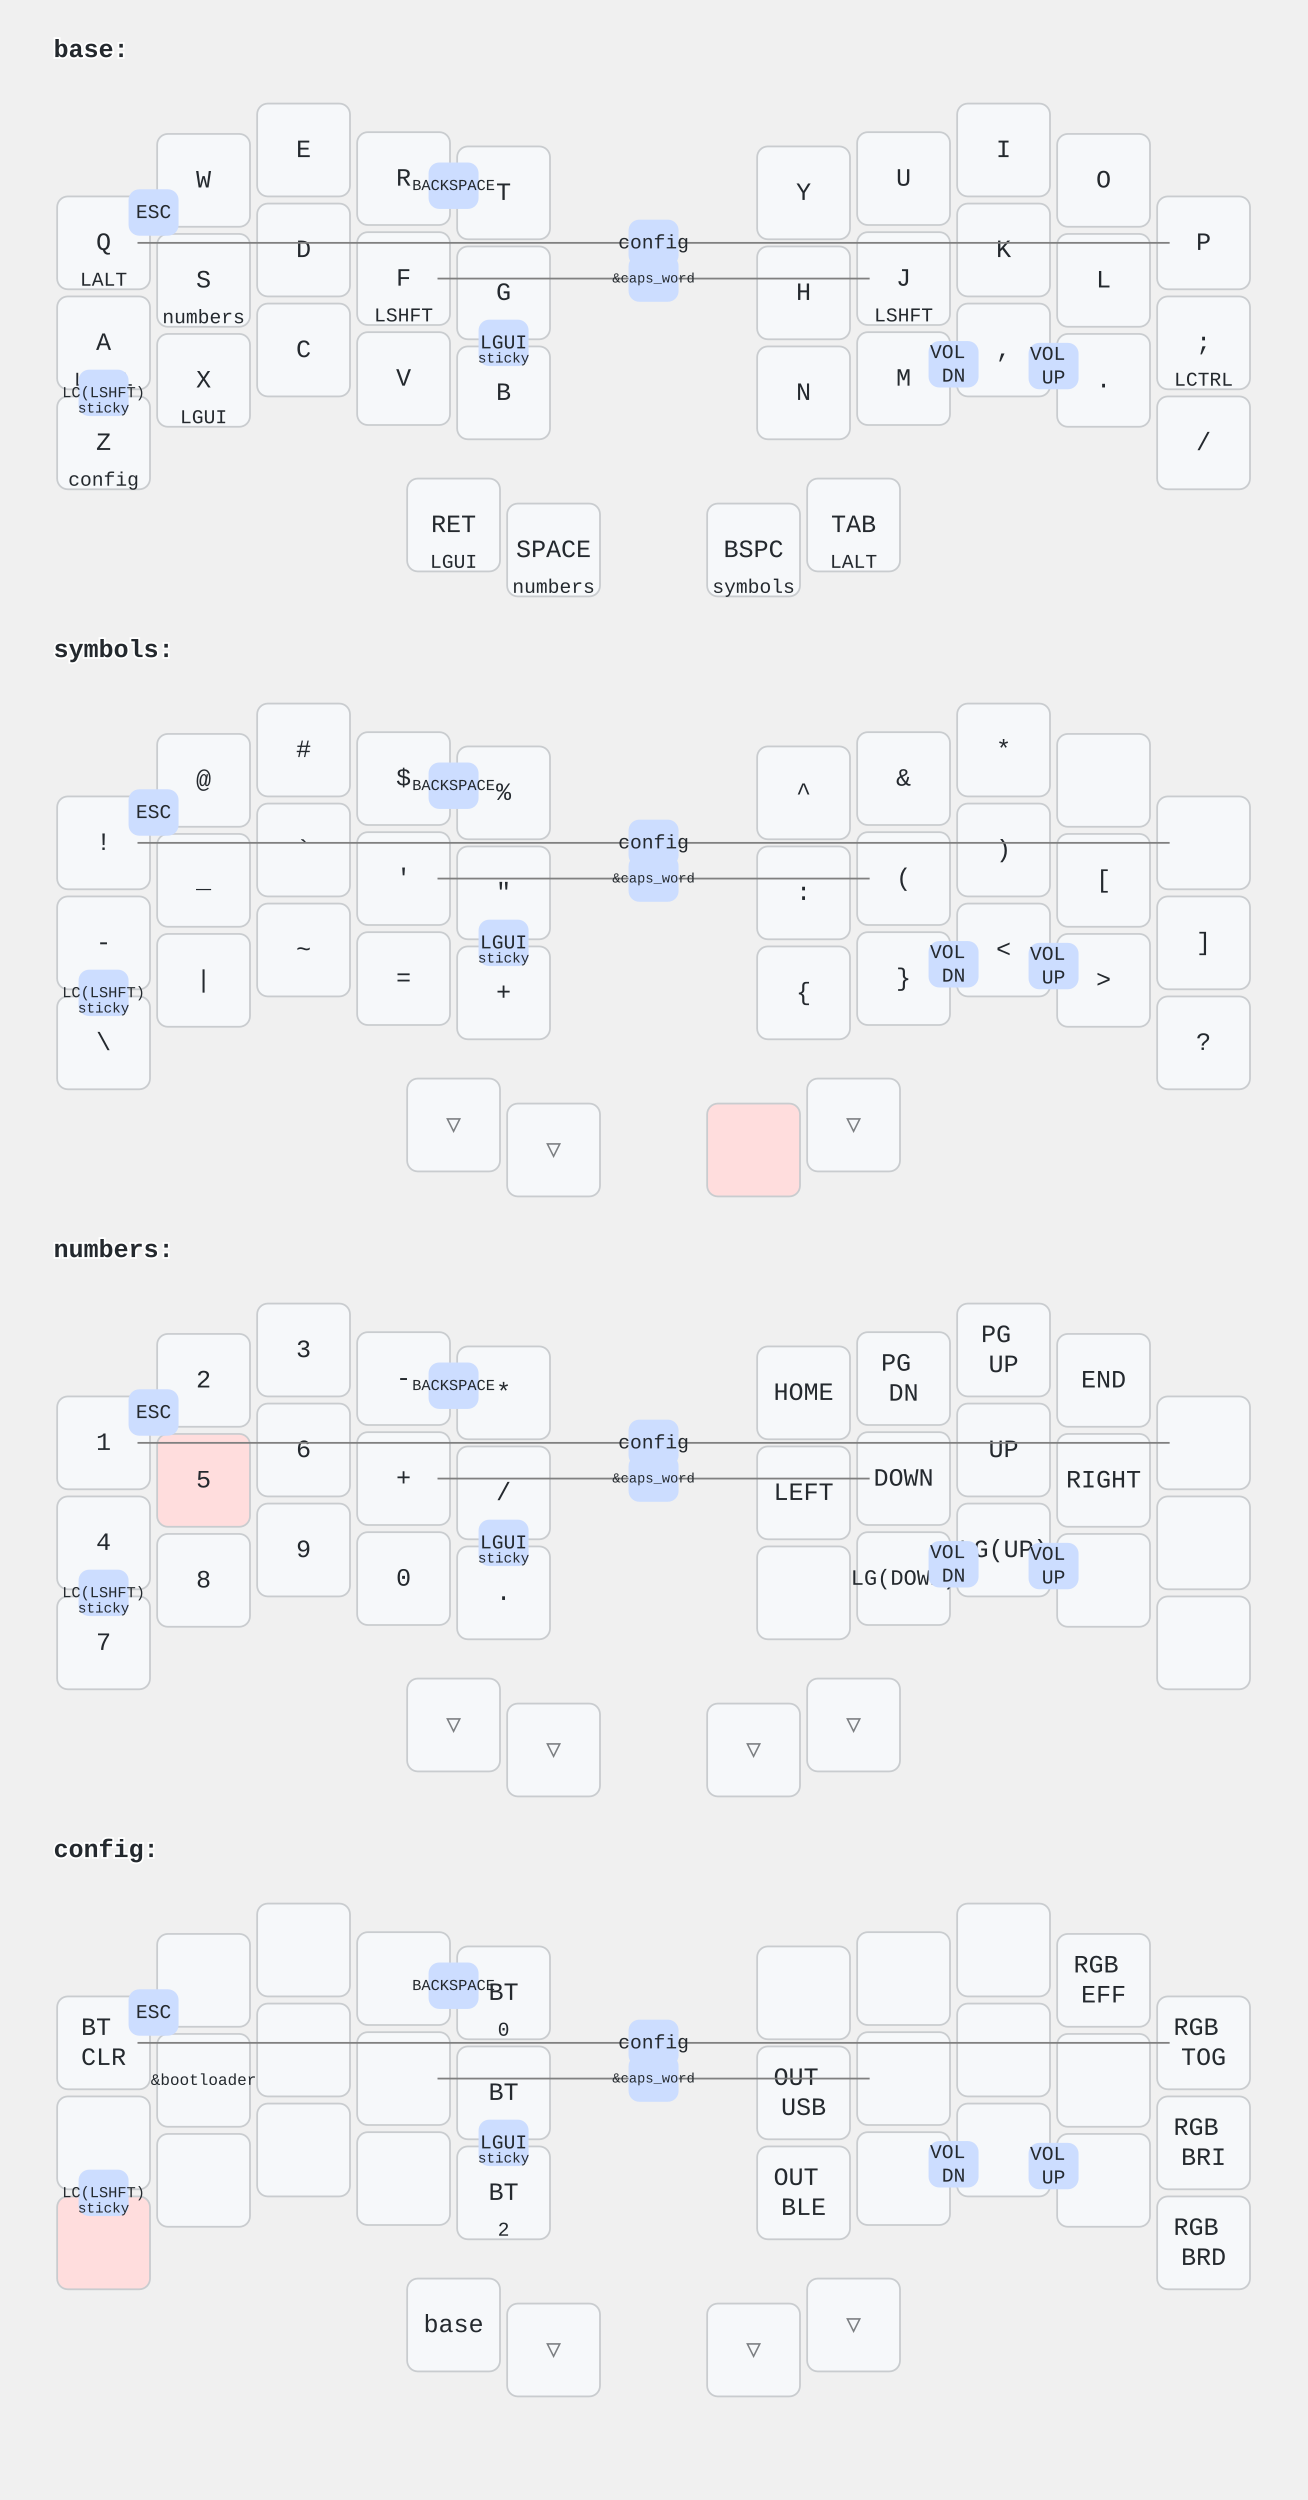
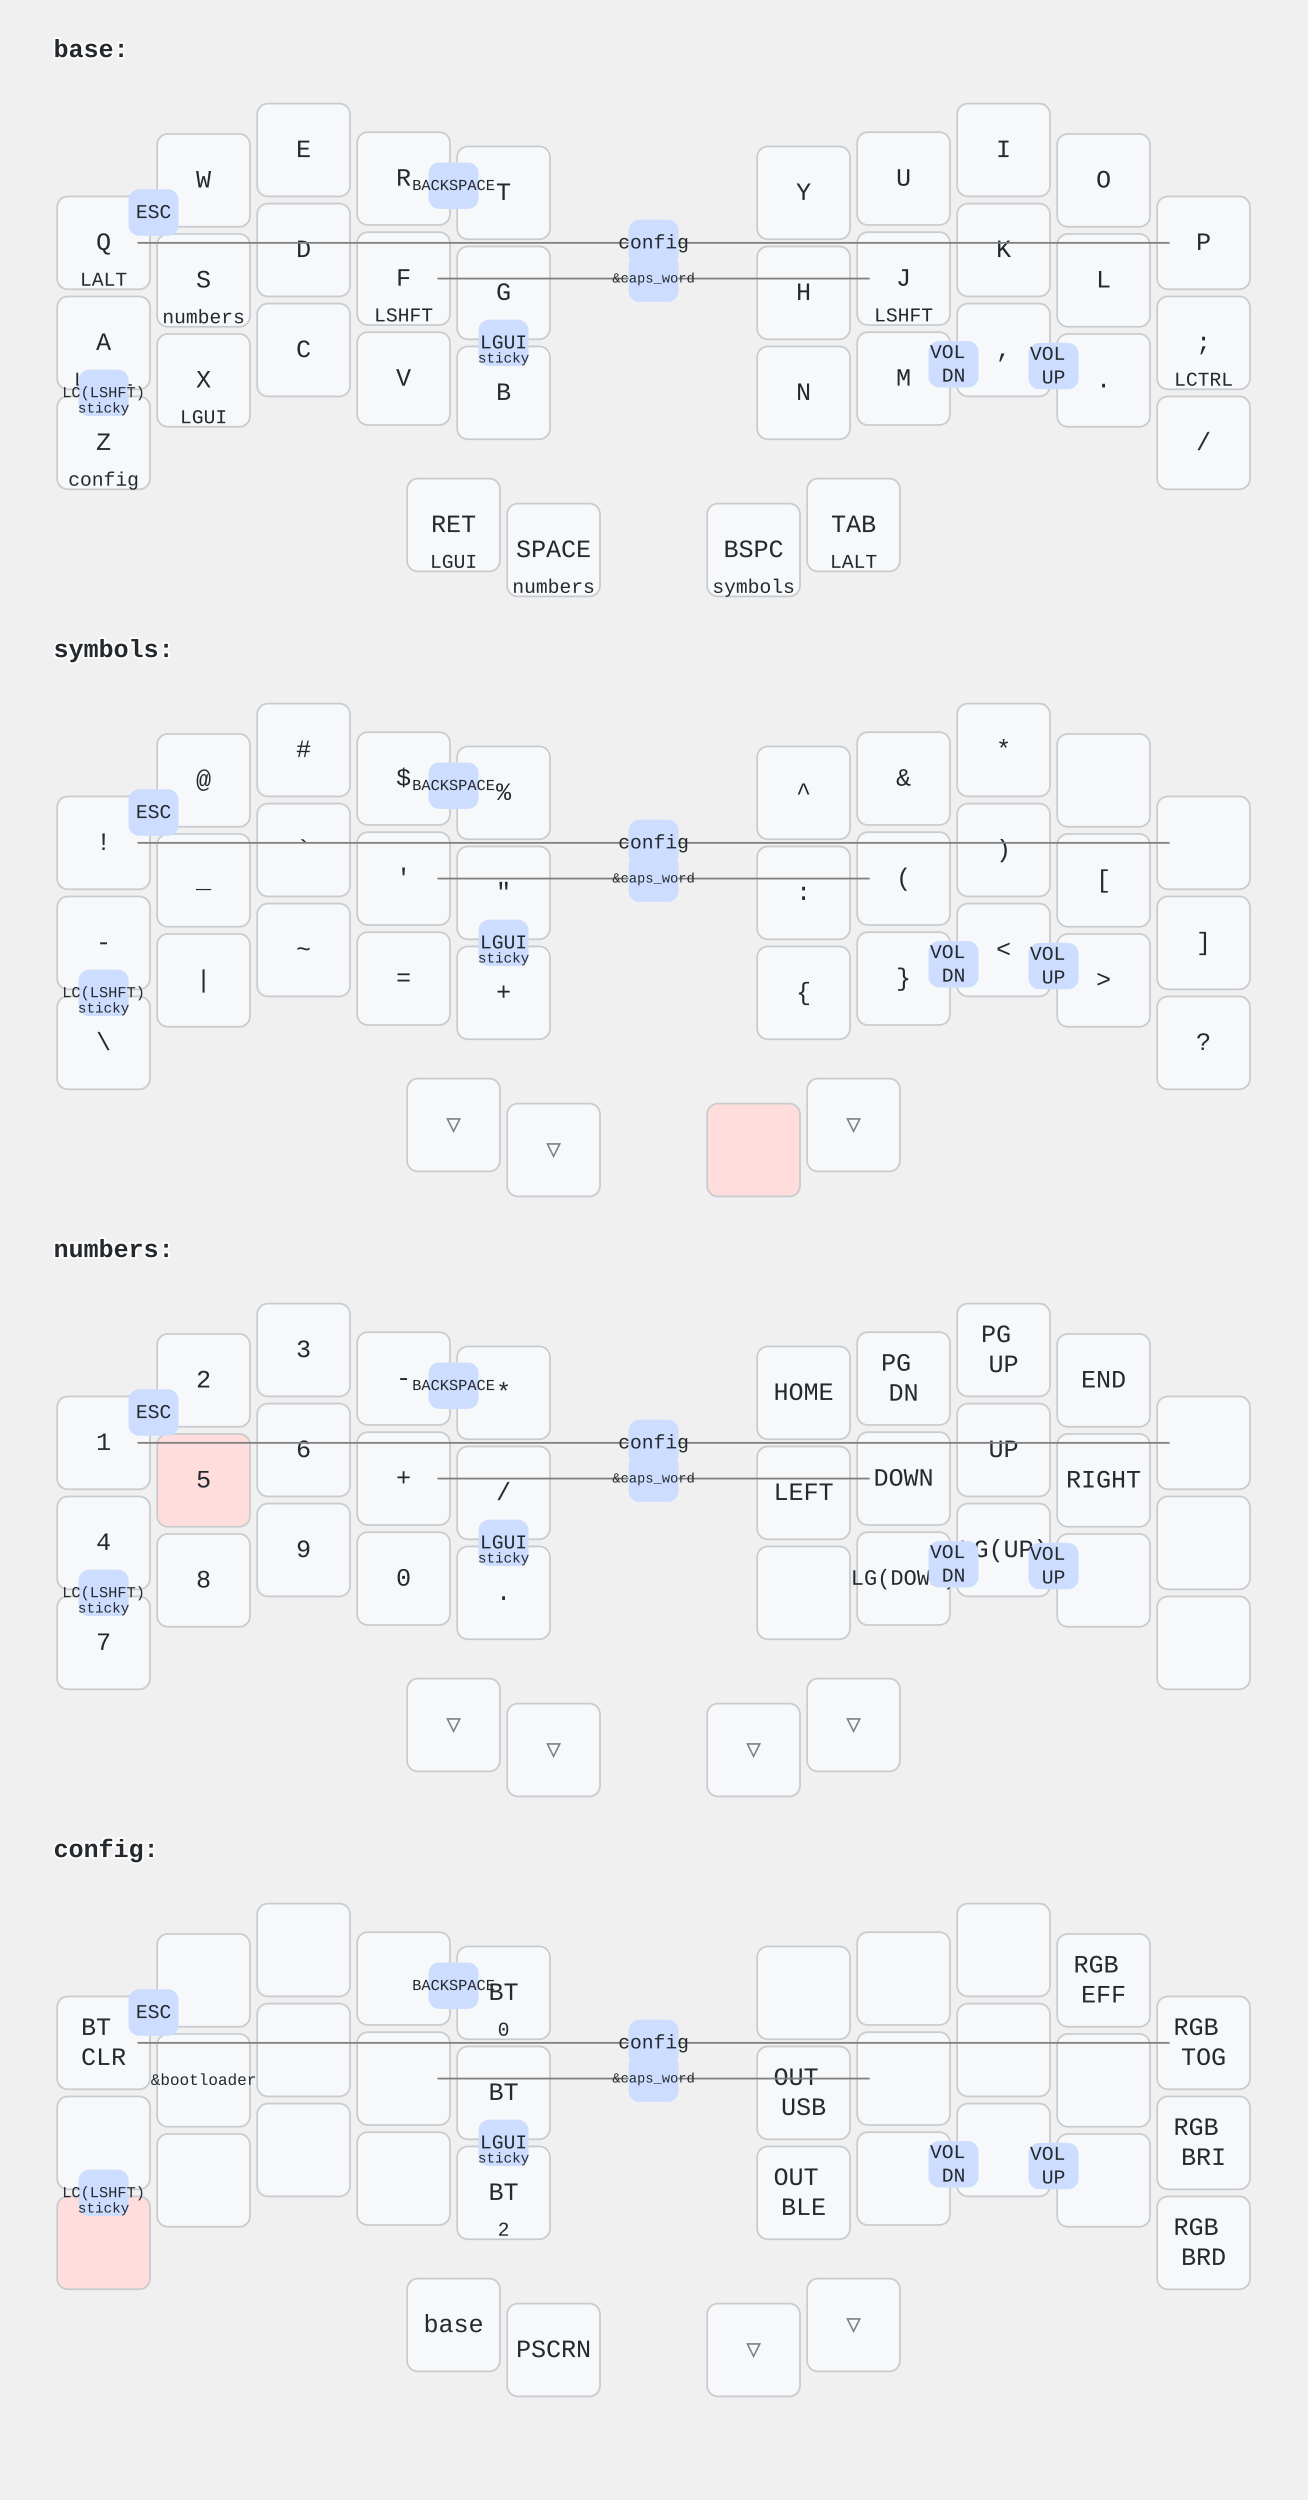
<svg xmlns="http://www.w3.org/2000/svg" width="732" height="1400" viewBox="0 0 732 1400" class="keymap">
  <style>/* inherit to force styles through use tags */
svg path {
    fill: inherit;
}

/* font and background color specifications */
svg.keymap {
    font-family: SFMono-Regular,Consolas,Liberation Mono,Menlo,monospace;
    font-size: 14px;
    font-kerning: normal;
    text-rendering: optimizeLegibility;
    fill: #24292e;
}

/* default key styling */
rect.key {
    fill: #f6f8fa;
    stroke: #c9cccf;
    stroke-width: 1;
}

/* default key side styling, only used is draw_key_sides is set */
rect.side {
    filter: brightness(90%);
}

/* color accent for combo boxes */
rect.combo, rect.combo-separate {
    fill: #cdf;
}

/* color accent for held keys */
rect.held, rect.combo.held {
    fill: #fdd;
}

/* color accent for ghost (optional) keys */
rect.ghost, rect.combo.ghost {
    stroke-dasharray: 4, 4;
    stroke-width: 2;
}

text {
    text-anchor: middle;
    dominant-baseline: middle;
}

/* styling for layer labels */
text.label {
    font-weight: bold;
    text-anchor: start;
    stroke: white;
    stroke-width: 2;
    paint-order: stroke;
}

/* styling for combo tap, and key hold/shifted label text */
text.combo, text.hold, text.shifted {
    font-size: 11px;
}

text.hold {
    text-anchor: middle;
    dominant-baseline: auto;
}

text.shifted {
    text-anchor: middle;
    dominant-baseline: hanging;
}

/* styling for hold/shifted label text in combo box */
text.combo.hold, text.combo.shifted {
    font-size: 8px;
}

/* lighter symbol for transparent keys */
text.trans {
    fill: #7b7e81;
}

/* styling for combo dendrons */
path.combo {
    stroke-width: 1;
    stroke: gray;
    fill: none;
}

/* Start Tabler Icons Cleanup */
/* cannot use height/width with glyphs */
.icon-tabler &gt; path {
    fill: inherit;
    stroke: inherit;
    stroke-width: 2;
}
/* hide tabler's default box */
.icon-tabler &gt; path[stroke="none"][fill="none"] {
    visibility: hidden;
}
/* End Tabler Icons Cleanup */
</style>
  <g transform="translate(30, 0)" class="layer-base">
    <text x="0" y="28" class="label">base:</text>
    <g transform="translate(0, 56)">
      <g transform="translate(28, 80)" class="key keypos-0">
        <rect rx="6" ry="6" x="-26" y="-26" width="52" height="52" class="key" />
        <text x="0" y="0" class="key tap">Q</text>
        <text x="0" y="24" class="key hold">LALT</text>
      </g>
      <g transform="translate(84, 45)" class="key keypos-1">
        <rect rx="6" ry="6" x="-26" y="-26" width="52" height="52" class="key" />
        <text x="0" y="0" class="key tap">W</text>
      </g>
      <g transform="translate(140, 28)" class="key keypos-2">
        <rect rx="6" ry="6" x="-26" y="-26" width="52" height="52" class="key" />
        <text x="0" y="0" class="key tap">E</text>
      </g>
      <g transform="translate(196, 44)" class="key keypos-3">
        <rect rx="6" ry="6" x="-26" y="-26" width="52" height="52" class="key" />
        <text x="0" y="0" class="key tap">R</text>
      </g>
      <g transform="translate(252, 52)" class="key keypos-4">
        <rect rx="6" ry="6" x="-26" y="-26" width="52" height="52" class="key" />
        <text x="0" y="0" class="key tap">T</text>
      </g>
      <g transform="translate(420, 52)" class="key keypos-5">
        <rect rx="6" ry="6" x="-26" y="-26" width="52" height="52" class="key" />
        <text x="0" y="0" class="key tap">Y</text>
      </g>
      <g transform="translate(476, 44)" class="key keypos-6">
        <rect rx="6" ry="6" x="-26" y="-26" width="52" height="52" class="key" />
        <text x="0" y="0" class="key tap">U</text>
      </g>
      <g transform="translate(532, 28)" class="key keypos-7">
        <rect rx="6" ry="6" x="-26" y="-26" width="52" height="52" class="key" />
        <text x="0" y="0" class="key tap">I</text>
      </g>
      <g transform="translate(588, 45)" class="key keypos-8">
        <rect rx="6" ry="6" x="-26" y="-26" width="52" height="52" class="key" />
        <text x="0" y="0" class="key tap">O</text>
      </g>
      <g transform="translate(644, 80)" class="key keypos-9">
        <rect rx="6" ry="6" x="-26" y="-26" width="52" height="52" class="key" />
        <text x="0" y="0" class="key tap">P</text>
      </g>
      <g transform="translate(28, 136)" class="key keypos-10">
        <rect rx="6" ry="6" x="-26" y="-26" width="52" height="52" class="key" />
        <text x="0" y="0" class="key tap">A</text>
        <text x="0" y="24" class="key hold">LCTRL</text>
      </g>
      <g transform="translate(84, 101)" class="key keypos-11">
        <rect rx="6" ry="6" x="-26" y="-26" width="52" height="52" class="key" />
        <text x="0" y="0" class="key tap">S</text>
        <text x="0" y="24" class="key hold">numbers</text>
      </g>
      <g transform="translate(140, 84)" class="key keypos-12">
        <rect rx="6" ry="6" x="-26" y="-26" width="52" height="52" class="key" />
        <text x="0" y="0" class="key tap">D</text>
      </g>
      <g transform="translate(196, 100)" class="key keypos-13">
        <rect rx="6" ry="6" x="-26" y="-26" width="52" height="52" class="key" />
        <text x="0" y="0" class="key tap">F</text>
        <text x="0" y="24" class="key hold">LSHFT</text>
      </g>
      <g transform="translate(252, 108)" class="key keypos-14">
        <rect rx="6" ry="6" x="-26" y="-26" width="52" height="52" class="key" />
        <text x="0" y="0" class="key tap">G</text>
      </g>
      <g transform="translate(420, 108)" class="key keypos-15">
        <rect rx="6" ry="6" x="-26" y="-26" width="52" height="52" class="key" />
        <text x="0" y="0" class="key tap">H</text>
      </g>
      <g transform="translate(476, 100)" class="key keypos-16">
        <rect rx="6" ry="6" x="-26" y="-26" width="52" height="52" class="key" />
        <text x="0" y="0" class="key tap">J</text>
        <text x="0" y="24" class="key hold">LSHFT</text>
      </g>
      <g transform="translate(532, 84)" class="key keypos-17">
        <rect rx="6" ry="6" x="-26" y="-26" width="52" height="52" class="key" />
        <text x="0" y="0" class="key tap">K</text>
      </g>
      <g transform="translate(588, 101)" class="key keypos-18">
        <rect rx="6" ry="6" x="-26" y="-26" width="52" height="52" class="key" />
        <text x="0" y="0" class="key tap">L</text>
      </g>
      <g transform="translate(644, 136)" class="key keypos-19">
        <rect rx="6" ry="6" x="-26" y="-26" width="52" height="52" class="key" />
        <text x="0" y="0" class="key tap">;</text>
        <text x="0" y="24" class="key hold">LCTRL</text>
      </g>
      <g transform="translate(28, 192)" class="key keypos-20">
        <rect rx="6" ry="6" x="-26" y="-26" width="52" height="52" class="key" />
        <text x="0" y="0" class="key tap">Z</text>
        <text x="0" y="24" class="key hold">config</text>
      </g>
      <g transform="translate(84, 157)" class="key keypos-21">
        <rect rx="6" ry="6" x="-26" y="-26" width="52" height="52" class="key" />
        <text x="0" y="0" class="key tap">X</text>
        <text x="0" y="24" class="key hold">LGUI</text>
      </g>
      <g transform="translate(140, 140)" class="key keypos-22">
        <rect rx="6" ry="6" x="-26" y="-26" width="52" height="52" class="key" />
        <text x="0" y="0" class="key tap">C</text>
      </g>
      <g transform="translate(196, 156)" class="key keypos-23">
        <rect rx="6" ry="6" x="-26" y="-26" width="52" height="52" class="key" />
        <text x="0" y="0" class="key tap">V</text>
      </g>
      <g transform="translate(252, 164)" class="key keypos-24">
        <rect rx="6" ry="6" x="-26" y="-26" width="52" height="52" class="key" />
        <text x="0" y="0" class="key tap">B</text>
      </g>
      <g transform="translate(420, 164)" class="key keypos-25">
        <rect rx="6" ry="6" x="-26" y="-26" width="52" height="52" class="key" />
        <text x="0" y="0" class="key tap">N</text>
      </g>
      <g transform="translate(476, 156)" class="key keypos-26">
        <rect rx="6" ry="6" x="-26" y="-26" width="52" height="52" class="key" />
        <text x="0" y="0" class="key tap">M</text>
      </g>
      <g transform="translate(532, 140)" class="key keypos-27">
        <rect rx="6" ry="6" x="-26" y="-26" width="52" height="52" class="key" />
        <text x="0" y="0" class="key tap">,</text>
      </g>
      <g transform="translate(588, 157)" class="key keypos-28">
        <rect rx="6" ry="6" x="-26" y="-26" width="52" height="52" class="key" />
        <text x="0" y="0" class="key tap">.</text>
      </g>
      <g transform="translate(644, 192)" class="key keypos-29">
        <rect rx="6" ry="6" x="-26" y="-26" width="52" height="52" class="key" />
        <text x="0" y="0" class="key tap">/</text>
      </g>
      <g transform="translate(224, 238)" class="key keypos-30">
        <rect rx="6" ry="6" x="-26" y="-26" width="52" height="52" class="key" />
        <text x="0" y="0" class="key tap">RET</text>
        <text x="0" y="24" class="key hold">LGUI</text>
      </g>
      <g transform="translate(280, 252)" class="key keypos-31">
        <rect rx="6" ry="6" x="-26" y="-26" width="52" height="52" class="key" />
        <text x="0" y="0" class="key tap">SPACE</text>
        <text x="0" y="24" class="key hold">numbers</text>
      </g>
      <g transform="translate(392, 252)" class="key keypos-32">
        <rect rx="6" ry="6" x="-26" y="-26" width="52" height="52" class="key" />
        <text x="0" y="0" class="key tap">BSPC</text>
        <text x="0" y="24" class="key hold">symbols</text>
      </g>
      <g transform="translate(448, 238)" class="key keypos-33">
        <rect rx="6" ry="6" x="-26" y="-26" width="52" height="52" class="key" />
        <text x="0" y="0" class="key tap">TAB</text>
        <text x="0" y="24" class="key hold">LALT</text>
      </g>
      <g class="combo combopos-0">
        <rect rx="6" ry="6" x="42" y="50" width="28" height="26" class="combo" />
        <text x="56" y="63" class="combo tap">ESC</text>
      </g>
      <g class="combo combopos-1">
        <rect rx="6" ry="6" x="238" y="123" width="28" height="26" class="combo" />
        <text x="252" y="136" class="combo tap">LGUI</text>
        <text x="252" y="147" class="combo hold">sticky</text>
      </g>
      <g class="combo combopos-2">
        <rect rx="6" ry="6" x="210" y="35" width="28" height="26" class="combo" />
        <text x="224" y="48" class="combo tap">
          <tspan style="font-size: 78%">BACKSPACE</tspan>
        </text>
      </g>
      <g class="combo combopos-3">
        <rect rx="6" ry="6" x="490" y="135" width="28" height="26" class="combo" />
        <text x="504" y="148" class="combo tap">
          <tspan x="504" dy="-0.6em">VOL</tspan>
          <tspan x="504" dy="1.2em">DN</tspan>
        </text>
      </g>
      <g class="combo combopos-4">
        <rect rx="6" ry="6" x="546" y="136" width="28" height="26" class="combo" />
        <text x="560" y="149" class="combo tap">
          <tspan x="560" dy="-0.6em">VOL</tspan>
          <tspan x="560" dy="1.2em">UP</tspan>
        </text>
      </g>
      <g class="combo combopos-5">
        <path d="M336,100 l-121,0" class="combo" />
        <path d="M336,100 l121,0" class="combo" />
        <rect rx="6" ry="6" x="322" y="87" width="28" height="26" class="combo" />
        <text x="336" y="100" class="combo tap">
          <tspan style="font-size: 70%">&amp;caps_word</tspan>
        </text>
      </g>
      <g class="combo combopos-6">
        <rect rx="6" ry="6" x="14" y="151" width="28" height="26" class="combo" />
        <text x="28" y="164" class="combo tap">
          <tspan style="font-size: 78%">LC(LSHFT)</tspan>
        </text>
        <text x="28" y="175" class="combo hold">sticky</text>
      </g>
      <g class="combo combopos-7">
        <path d="M336,80 l-289,0" class="combo" />
        <path d="M336,80 l289,0" class="combo" />
        <rect rx="6" ry="6" x="322" y="67" width="28" height="26" class="combo" />
        <text x="336" y="80" class="combo tap">config</text>
      </g>
    </g>
  </g>
  <g transform="translate(30, 336)" class="layer-symbols">
    <text x="0" y="28" class="label">symbols:</text>
    <g transform="translate(0, 56)">
      <g transform="translate(28, 80)" class="key keypos-0">
        <rect rx="6" ry="6" x="-26" y="-26" width="52" height="52" class="key" />
        <text x="0" y="0" class="key tap">!</text>
      </g>
      <g transform="translate(84, 45)" class="key keypos-1">
        <rect rx="6" ry="6" x="-26" y="-26" width="52" height="52" class="key" />
        <text x="0" y="0" class="key tap">@</text>
      </g>
      <g transform="translate(140, 28)" class="key keypos-2">
        <rect rx="6" ry="6" x="-26" y="-26" width="52" height="52" class="key" />
        <text x="0" y="0" class="key tap">#</text>
      </g>
      <g transform="translate(196, 44)" class="key keypos-3">
        <rect rx="6" ry="6" x="-26" y="-26" width="52" height="52" class="key" />
        <text x="0" y="0" class="key tap">$</text>
      </g>
      <g transform="translate(252, 52)" class="key keypos-4">
        <rect rx="6" ry="6" x="-26" y="-26" width="52" height="52" class="key" />
        <text x="0" y="0" class="key tap">%</text>
      </g>
      <g transform="translate(420, 52)" class="key keypos-5">
        <rect rx="6" ry="6" x="-26" y="-26" width="52" height="52" class="key" />
        <text x="0" y="0" class="key tap">^</text>
      </g>
      <g transform="translate(476, 44)" class="key keypos-6">
        <rect rx="6" ry="6" x="-26" y="-26" width="52" height="52" class="key" />
        <text x="0" y="0" class="key tap">&amp;</text>
      </g>
      <g transform="translate(532, 28)" class="key keypos-7">
        <rect rx="6" ry="6" x="-26" y="-26" width="52" height="52" class="key" />
        <text x="0" y="0" class="key tap">*</text>
      </g>
      <g transform="translate(588, 45)" class="key keypos-8">
        <rect rx="6" ry="6" x="-26" y="-26" width="52" height="52" class="key" />
      </g>
      <g transform="translate(644, 80)" class="key keypos-9">
        <rect rx="6" ry="6" x="-26" y="-26" width="52" height="52" class="key" />
      </g>
      <g transform="translate(28, 136)" class="key keypos-10">
        <rect rx="6" ry="6" x="-26" y="-26" width="52" height="52" class="key" />
        <text x="0" y="0" class="key tap">-</text>
      </g>
      <g transform="translate(84, 101)" class="key keypos-11">
        <rect rx="6" ry="6" x="-26" y="-26" width="52" height="52" class="key" />
        <text x="0" y="0" class="key tap">_</text>
      </g>
      <g transform="translate(140, 84)" class="key keypos-12">
        <rect rx="6" ry="6" x="-26" y="-26" width="52" height="52" class="key" />
        <text x="0" y="0" class="key tap">`</text>
      </g>
      <g transform="translate(196, 100)" class="key keypos-13">
        <rect rx="6" ry="6" x="-26" y="-26" width="52" height="52" class="key" />
        <text x="0" y="0" class="key tap">'</text>
      </g>
      <g transform="translate(252, 108)" class="key keypos-14">
        <rect rx="6" ry="6" x="-26" y="-26" width="52" height="52" class="key" />
        <text x="0" y="0" class="key tap">"</text>
      </g>
      <g transform="translate(420, 108)" class="key keypos-15">
        <rect rx="6" ry="6" x="-26" y="-26" width="52" height="52" class="key" />
        <text x="0" y="0" class="key tap">:</text>
      </g>
      <g transform="translate(476, 100)" class="key keypos-16">
        <rect rx="6" ry="6" x="-26" y="-26" width="52" height="52" class="key" />
        <text x="0" y="0" class="key tap">(</text>
      </g>
      <g transform="translate(532, 84)" class="key keypos-17">
        <rect rx="6" ry="6" x="-26" y="-26" width="52" height="52" class="key" />
        <text x="0" y="0" class="key tap">)</text>
      </g>
      <g transform="translate(588, 101)" class="key keypos-18">
        <rect rx="6" ry="6" x="-26" y="-26" width="52" height="52" class="key" />
        <text x="0" y="0" class="key tap">[</text>
      </g>
      <g transform="translate(644, 136)" class="key keypos-19">
        <rect rx="6" ry="6" x="-26" y="-26" width="52" height="52" class="key" />
        <text x="0" y="0" class="key tap">]</text>
      </g>
      <g transform="translate(28, 192)" class="key keypos-20">
        <rect rx="6" ry="6" x="-26" y="-26" width="52" height="52" class="key" />
        <text x="0" y="0" class="key tap">\</text>
      </g>
      <g transform="translate(84, 157)" class="key keypos-21">
        <rect rx="6" ry="6" x="-26" y="-26" width="52" height="52" class="key" />
        <text x="0" y="0" class="key tap">|</text>
      </g>
      <g transform="translate(140, 140)" class="key keypos-22">
        <rect rx="6" ry="6" x="-26" y="-26" width="52" height="52" class="key" />
        <text x="0" y="0" class="key tap">~</text>
      </g>
      <g transform="translate(196, 156)" class="key keypos-23">
        <rect rx="6" ry="6" x="-26" y="-26" width="52" height="52" class="key" />
        <text x="0" y="0" class="key tap">=</text>
      </g>
      <g transform="translate(252, 164)" class="key keypos-24">
        <rect rx="6" ry="6" x="-26" y="-26" width="52" height="52" class="key" />
        <text x="0" y="0" class="key tap">+</text>
      </g>
      <g transform="translate(420, 164)" class="key keypos-25">
        <rect rx="6" ry="6" x="-26" y="-26" width="52" height="52" class="key" />
        <text x="0" y="0" class="key tap">{</text>
      </g>
      <g transform="translate(476, 156)" class="key keypos-26">
        <rect rx="6" ry="6" x="-26" y="-26" width="52" height="52" class="key" />
        <text x="0" y="0" class="key tap">}</text>
      </g>
      <g transform="translate(532, 140)" class="key keypos-27">
        <rect rx="6" ry="6" x="-26" y="-26" width="52" height="52" class="key" />
        <text x="0" y="0" class="key tap">&lt;</text>
      </g>
      <g transform="translate(588, 157)" class="key keypos-28">
        <rect rx="6" ry="6" x="-26" y="-26" width="52" height="52" class="key" />
        <text x="0" y="0" class="key tap">&gt;</text>
      </g>
      <g transform="translate(644, 192)" class="key keypos-29">
        <rect rx="6" ry="6" x="-26" y="-26" width="52" height="52" class="key" />
        <text x="0" y="0" class="key tap">?</text>
      </g>
      <g transform="translate(224, 238)" class="key trans keypos-30">
        <rect rx="6" ry="6" x="-26" y="-26" width="52" height="52" class="key trans" />
        <text x="0" y="0" class="key trans tap">▽</text>
      </g>
      <g transform="translate(280, 252)" class="key trans keypos-31">
        <rect rx="6" ry="6" x="-26" y="-26" width="52" height="52" class="key trans" />
        <text x="0" y="0" class="key trans tap">▽</text>
      </g>
      <g transform="translate(392, 252)" class="key held keypos-32">
        <rect rx="6" ry="6" x="-26" y="-26" width="52" height="52" class="key held" />
      </g>
      <g transform="translate(448, 238)" class="key trans keypos-33">
        <rect rx="6" ry="6" x="-26" y="-26" width="52" height="52" class="key trans" />
        <text x="0" y="0" class="key trans tap">▽</text>
      </g>
      <g class="combo combopos-0">
        <rect rx="6" ry="6" x="42" y="50" width="28" height="26" class="combo" />
        <text x="56" y="63" class="combo tap">ESC</text>
      </g>
      <g class="combo combopos-1">
        <rect rx="6" ry="6" x="238" y="123" width="28" height="26" class="combo" />
        <text x="252" y="136" class="combo tap">LGUI</text>
        <text x="252" y="147" class="combo hold">sticky</text>
      </g>
      <g class="combo combopos-2">
        <rect rx="6" ry="6" x="210" y="35" width="28" height="26" class="combo" />
        <text x="224" y="48" class="combo tap">
          <tspan style="font-size: 78%">BACKSPACE</tspan>
        </text>
      </g>
      <g class="combo combopos-3">
        <rect rx="6" ry="6" x="490" y="135" width="28" height="26" class="combo" />
        <text x="504" y="148" class="combo tap">
          <tspan x="504" dy="-0.6em">VOL</tspan>
          <tspan x="504" dy="1.2em">DN</tspan>
        </text>
      </g>
      <g class="combo combopos-4">
        <rect rx="6" ry="6" x="546" y="136" width="28" height="26" class="combo" />
        <text x="560" y="149" class="combo tap">
          <tspan x="560" dy="-0.6em">VOL</tspan>
          <tspan x="560" dy="1.2em">UP</tspan>
        </text>
      </g>
      <g class="combo combopos-5">
        <path d="M336,100 l-121,0" class="combo" />
        <path d="M336,100 l121,0" class="combo" />
        <rect rx="6" ry="6" x="322" y="87" width="28" height="26" class="combo" />
        <text x="336" y="100" class="combo tap">
          <tspan style="font-size: 70%">&amp;caps_word</tspan>
        </text>
      </g>
      <g class="combo combopos-6">
        <rect rx="6" ry="6" x="14" y="151" width="28" height="26" class="combo" />
        <text x="28" y="164" class="combo tap">
          <tspan style="font-size: 78%">LC(LSHFT)</tspan>
        </text>
        <text x="28" y="175" class="combo hold">sticky</text>
      </g>
      <g class="combo combopos-7">
        <path d="M336,80 l-289,0" class="combo" />
        <path d="M336,80 l289,0" class="combo" />
        <rect rx="6" ry="6" x="322" y="67" width="28" height="26" class="combo" />
        <text x="336" y="80" class="combo tap">config</text>
      </g>
    </g>
  </g>
  <g transform="translate(30, 672)" class="layer-numbers">
    <text x="0" y="28" class="label">numbers:</text>
    <g transform="translate(0, 56)">
      <g transform="translate(28, 80)" class="key keypos-0">
        <rect rx="6" ry="6" x="-26" y="-26" width="52" height="52" class="key" />
        <text x="0" y="0" class="key tap">1</text>
      </g>
      <g transform="translate(84, 45)" class="key keypos-1">
        <rect rx="6" ry="6" x="-26" y="-26" width="52" height="52" class="key" />
        <text x="0" y="0" class="key tap">2</text>
      </g>
      <g transform="translate(140, 28)" class="key keypos-2">
        <rect rx="6" ry="6" x="-26" y="-26" width="52" height="52" class="key" />
        <text x="0" y="0" class="key tap">3</text>
      </g>
      <g transform="translate(196, 44)" class="key keypos-3">
        <rect rx="6" ry="6" x="-26" y="-26" width="52" height="52" class="key" />
        <text x="0" y="0" class="key tap">-</text>
      </g>
      <g transform="translate(252, 52)" class="key keypos-4">
        <rect rx="6" ry="6" x="-26" y="-26" width="52" height="52" class="key" />
        <text x="0" y="0" class="key tap">*</text>
      </g>
      <g transform="translate(420, 52)" class="key keypos-5">
        <rect rx="6" ry="6" x="-26" y="-26" width="52" height="52" class="key" />
        <text x="0" y="0" class="key tap">HOME</text>
      </g>
      <g transform="translate(476, 44)" class="key keypos-6">
        <rect rx="6" ry="6" x="-26" y="-26" width="52" height="52" class="key" />
        <text x="0" y="0" class="key tap">
          <tspan x="0" dy="-0.6em">PG</tspan>
          <tspan x="0" dy="1.2em">DN</tspan>
        </text>
      </g>
      <g transform="translate(532, 28)" class="key keypos-7">
        <rect rx="6" ry="6" x="-26" y="-26" width="52" height="52" class="key" />
        <text x="0" y="0" class="key tap">
          <tspan x="0" dy="-0.6em">PG</tspan>
          <tspan x="0" dy="1.2em">UP</tspan>
        </text>
      </g>
      <g transform="translate(588, 45)" class="key keypos-8">
        <rect rx="6" ry="6" x="-26" y="-26" width="52" height="52" class="key" />
        <text x="0" y="0" class="key tap">END</text>
      </g>
      <g transform="translate(644, 80)" class="key keypos-9">
        <rect rx="6" ry="6" x="-26" y="-26" width="52" height="52" class="key" />
      </g>
      <g transform="translate(28, 136)" class="key keypos-10">
        <rect rx="6" ry="6" x="-26" y="-26" width="52" height="52" class="key" />
        <text x="0" y="0" class="key tap">4</text>
      </g>
      <g transform="translate(84, 101)" class="key held keypos-11">
        <rect rx="6" ry="6" x="-26" y="-26" width="52" height="52" class="key held" />
        <text x="0" y="0" class="key held tap">5</text>
      </g>
      <g transform="translate(140, 84)" class="key keypos-12">
        <rect rx="6" ry="6" x="-26" y="-26" width="52" height="52" class="key" />
        <text x="0" y="0" class="key tap">6</text>
      </g>
      <g transform="translate(196, 100)" class="key keypos-13">
        <rect rx="6" ry="6" x="-26" y="-26" width="52" height="52" class="key" />
        <text x="0" y="0" class="key tap">+</text>
      </g>
      <g transform="translate(252, 108)" class="key keypos-14">
        <rect rx="6" ry="6" x="-26" y="-26" width="52" height="52" class="key" />
        <text x="0" y="0" class="key tap">/</text>
      </g>
      <g transform="translate(420, 108)" class="key keypos-15">
        <rect rx="6" ry="6" x="-26" y="-26" width="52" height="52" class="key" />
        <text x="0" y="0" class="key tap">LEFT</text>
      </g>
      <g transform="translate(476, 100)" class="key keypos-16">
        <rect rx="6" ry="6" x="-26" y="-26" width="52" height="52" class="key" />
        <text x="0" y="0" class="key tap">DOWN</text>
      </g>
      <g transform="translate(532, 84)" class="key keypos-17">
        <rect rx="6" ry="6" x="-26" y="-26" width="52" height="52" class="key" />
        <text x="0" y="0" class="key tap">UP</text>
      </g>
      <g transform="translate(588, 101)" class="key keypos-18">
        <rect rx="6" ry="6" x="-26" y="-26" width="52" height="52" class="key" />
        <text x="0" y="0" class="key tap">RIGHT</text>
      </g>
      <g transform="translate(644, 136)" class="key keypos-19">
        <rect rx="6" ry="6" x="-26" y="-26" width="52" height="52" class="key" />
      </g>
      <g transform="translate(28, 192)" class="key keypos-20">
        <rect rx="6" ry="6" x="-26" y="-26" width="52" height="52" class="key" />
        <text x="0" y="0" class="key tap">7</text>
      </g>
      <g transform="translate(84, 157)" class="key keypos-21">
        <rect rx="6" ry="6" x="-26" y="-26" width="52" height="52" class="key" />
        <text x="0" y="0" class="key tap">8</text>
      </g>
      <g transform="translate(140, 140)" class="key keypos-22">
        <rect rx="6" ry="6" x="-26" y="-26" width="52" height="52" class="key" />
        <text x="0" y="0" class="key tap">9</text>
      </g>
      <g transform="translate(196, 156)" class="key keypos-23">
        <rect rx="6" ry="6" x="-26" y="-26" width="52" height="52" class="key" />
        <text x="0" y="0" class="key tap">0</text>
      </g>
      <g transform="translate(252, 164)" class="key keypos-24">
        <rect rx="6" ry="6" x="-26" y="-26" width="52" height="52" class="key" />
        <text x="0" y="0" class="key tap">.</text>
      </g>
      <g transform="translate(420, 164)" class="key keypos-25">
        <rect rx="6" ry="6" x="-26" y="-26" width="52" height="52" class="key" />
      </g>
      <g transform="translate(476, 156)" class="key keypos-26">
        <rect rx="6" ry="6" x="-26" y="-26" width="52" height="52" class="key" />
        <text x="0" y="0" class="key tap">
          <tspan style="font-size: 88%">LG(DOWN)</tspan>
        </text>
      </g>
      <g transform="translate(532, 140)" class="key keypos-27">
        <rect rx="6" ry="6" x="-26" y="-26" width="52" height="52" class="key" />
        <text x="0" y="0" class="key tap">LG(UP)</text>
      </g>
      <g transform="translate(588, 157)" class="key keypos-28">
        <rect rx="6" ry="6" x="-26" y="-26" width="52" height="52" class="key" />
      </g>
      <g transform="translate(644, 192)" class="key keypos-29">
        <rect rx="6" ry="6" x="-26" y="-26" width="52" height="52" class="key" />
      </g>
      <g transform="translate(224, 238)" class="key trans keypos-30">
        <rect rx="6" ry="6" x="-26" y="-26" width="52" height="52" class="key trans" />
        <text x="0" y="0" class="key trans tap">▽</text>
      </g>
      <g transform="translate(280, 252)" class="key trans keypos-31">
        <rect rx="6" ry="6" x="-26" y="-26" width="52" height="52" class="key trans" />
        <text x="0" y="0" class="key trans tap">▽</text>
      </g>
      <g transform="translate(392, 252)" class="key trans keypos-32">
        <rect rx="6" ry="6" x="-26" y="-26" width="52" height="52" class="key trans" />
        <text x="0" y="0" class="key trans tap">▽</text>
      </g>
      <g transform="translate(448, 238)" class="key trans keypos-33">
        <rect rx="6" ry="6" x="-26" y="-26" width="52" height="52" class="key trans" />
        <text x="0" y="0" class="key trans tap">▽</text>
      </g>
      <g class="combo combopos-0">
        <rect rx="6" ry="6" x="42" y="50" width="28" height="26" class="combo" />
        <text x="56" y="63" class="combo tap">ESC</text>
      </g>
      <g class="combo combopos-1">
        <rect rx="6" ry="6" x="238" y="123" width="28" height="26" class="combo" />
        <text x="252" y="136" class="combo tap">LGUI</text>
        <text x="252" y="147" class="combo hold">sticky</text>
      </g>
      <g class="combo combopos-2">
        <rect rx="6" ry="6" x="210" y="35" width="28" height="26" class="combo" />
        <text x="224" y="48" class="combo tap">
          <tspan style="font-size: 78%">BACKSPACE</tspan>
        </text>
      </g>
      <g class="combo combopos-3">
        <rect rx="6" ry="6" x="490" y="135" width="28" height="26" class="combo" />
        <text x="504" y="148" class="combo tap">
          <tspan x="504" dy="-0.6em">VOL</tspan>
          <tspan x="504" dy="1.2em">DN</tspan>
        </text>
      </g>
      <g class="combo combopos-4">
        <rect rx="6" ry="6" x="546" y="136" width="28" height="26" class="combo" />
        <text x="560" y="149" class="combo tap">
          <tspan x="560" dy="-0.6em">VOL</tspan>
          <tspan x="560" dy="1.2em">UP</tspan>
        </text>
      </g>
      <g class="combo combopos-5">
        <path d="M336,100 l-121,0" class="combo" />
        <path d="M336,100 l121,0" class="combo" />
        <rect rx="6" ry="6" x="322" y="87" width="28" height="26" class="combo" />
        <text x="336" y="100" class="combo tap">
          <tspan style="font-size: 70%">&amp;caps_word</tspan>
        </text>
      </g>
      <g class="combo combopos-6">
        <rect rx="6" ry="6" x="14" y="151" width="28" height="26" class="combo" />
        <text x="28" y="164" class="combo tap">
          <tspan style="font-size: 78%">LC(LSHFT)</tspan>
        </text>
        <text x="28" y="175" class="combo hold">sticky</text>
      </g>
      <g class="combo combopos-7">
        <path d="M336,80 l-289,0" class="combo" />
        <path d="M336,80 l289,0" class="combo" />
        <rect rx="6" ry="6" x="322" y="67" width="28" height="26" class="combo" />
        <text x="336" y="80" class="combo tap">config</text>
      </g>
    </g>
  </g>
  <g transform="translate(30, 1008)" class="layer-config">
    <text x="0" y="28" class="label">config:</text>
    <g transform="translate(0, 56)">
      <g transform="translate(28, 80)" class="key keypos-0">
        <rect rx="6" ry="6" x="-26" y="-26" width="52" height="52" class="key" />
        <text x="0" y="0" class="key tap">
          <tspan x="0" dy="-0.6em">BT</tspan>
          <tspan x="0" dy="1.2em">CLR</tspan>
        </text>
      </g>
      <g transform="translate(84, 45)" class="key keypos-1">
        <rect rx="6" ry="6" x="-26" y="-26" width="52" height="52" class="key" />
      </g>
      <g transform="translate(140, 28)" class="key keypos-2">
        <rect rx="6" ry="6" x="-26" y="-26" width="52" height="52" class="key" />
      </g>
      <g transform="translate(196, 44)" class="key keypos-3">
        <rect rx="6" ry="6" x="-26" y="-26" width="52" height="52" class="key" />
      </g>
      <g transform="translate(252, 52)" class="key keypos-4">
        <rect rx="6" ry="6" x="-26" y="-26" width="52" height="52" class="key" />
        <text x="0" y="0" class="key tap">BT</text>
        <text x="0" y="24" class="key hold">0</text>
      </g>
      <g transform="translate(420, 52)" class="key keypos-5">
        <rect rx="6" ry="6" x="-26" y="-26" width="52" height="52" class="key" />
      </g>
      <g transform="translate(476, 44)" class="key keypos-6">
        <rect rx="6" ry="6" x="-26" y="-26" width="52" height="52" class="key" />
      </g>
      <g transform="translate(532, 28)" class="key keypos-7">
        <rect rx="6" ry="6" x="-26" y="-26" width="52" height="52" class="key" />
      </g>
      <g transform="translate(588, 45)" class="key keypos-8">
        <rect rx="6" ry="6" x="-26" y="-26" width="52" height="52" class="key" />
        <text x="0" y="0" class="key tap">
          <tspan x="0" dy="-0.6em">RGB</tspan>
          <tspan x="0" dy="1.2em">EFF</tspan>
        </text>
      </g>
      <g transform="translate(644, 80)" class="key keypos-9">
        <rect rx="6" ry="6" x="-26" y="-26" width="52" height="52" class="key" />
        <text x="0" y="0" class="key tap">
          <tspan x="0" dy="-0.6em">RGB</tspan>
          <tspan x="0" dy="1.2em">TOG</tspan>
        </text>
      </g>
      <g transform="translate(28, 136)" class="key keypos-10">
        <rect rx="6" ry="6" x="-26" y="-26" width="52" height="52" class="key" />
      </g>
      <g transform="translate(84, 101)" class="key keypos-11">
        <rect rx="6" ry="6" x="-26" y="-26" width="52" height="52" class="key" />
        <text x="0" y="0" class="key tap">
          <tspan style="font-size: 64%">&amp;bootloader</tspan>
        </text>
      </g>
      <g transform="translate(140, 84)" class="key keypos-12">
        <rect rx="6" ry="6" x="-26" y="-26" width="52" height="52" class="key" />
      </g>
      <g transform="translate(196, 100)" class="key keypos-13">
        <rect rx="6" ry="6" x="-26" y="-26" width="52" height="52" class="key" />
      </g>
      <g transform="translate(252, 108)" class="key keypos-14">
        <rect rx="6" ry="6" x="-26" y="-26" width="52" height="52" class="key" />
        <text x="0" y="0" class="key tap">BT</text>
        <text x="0" y="24" class="key hold">1</text>
      </g>
      <g transform="translate(420, 108)" class="key keypos-15">
        <rect rx="6" ry="6" x="-26" y="-26" width="52" height="52" class="key" />
        <text x="0" y="0" class="key tap">
          <tspan x="0" dy="-0.6em">OUT</tspan>
          <tspan x="0" dy="1.2em">USB</tspan>
        </text>
      </g>
      <g transform="translate(476, 100)" class="key keypos-16">
        <rect rx="6" ry="6" x="-26" y="-26" width="52" height="52" class="key" />
      </g>
      <g transform="translate(532, 84)" class="key keypos-17">
        <rect rx="6" ry="6" x="-26" y="-26" width="52" height="52" class="key" />
      </g>
      <g transform="translate(588, 101)" class="key keypos-18">
        <rect rx="6" ry="6" x="-26" y="-26" width="52" height="52" class="key" />
      </g>
      <g transform="translate(644, 136)" class="key keypos-19">
        <rect rx="6" ry="6" x="-26" y="-26" width="52" height="52" class="key" />
        <text x="0" y="0" class="key tap">
          <tspan x="0" dy="-0.6em">RGB</tspan>
          <tspan x="0" dy="1.2em">BRI</tspan>
        </text>
      </g>
      <g transform="translate(28, 192)" class="key held keypos-20">
        <rect rx="6" ry="6" x="-26" y="-26" width="52" height="52" class="key held" />
      </g>
      <g transform="translate(84, 157)" class="key keypos-21">
        <rect rx="6" ry="6" x="-26" y="-26" width="52" height="52" class="key" />
      </g>
      <g transform="translate(140, 140)" class="key keypos-22">
        <rect rx="6" ry="6" x="-26" y="-26" width="52" height="52" class="key" />
      </g>
      <g transform="translate(196, 156)" class="key keypos-23">
        <rect rx="6" ry="6" x="-26" y="-26" width="52" height="52" class="key" />
      </g>
      <g transform="translate(252, 164)" class="key keypos-24">
        <rect rx="6" ry="6" x="-26" y="-26" width="52" height="52" class="key" />
        <text x="0" y="0" class="key tap">BT</text>
        <text x="0" y="24" class="key hold">2</text>
      </g>
      <g transform="translate(420, 164)" class="key keypos-25">
        <rect rx="6" ry="6" x="-26" y="-26" width="52" height="52" class="key" />
        <text x="0" y="0" class="key tap">
          <tspan x="0" dy="-0.6em">OUT</tspan>
          <tspan x="0" dy="1.2em">BLE</tspan>
        </text>
      </g>
      <g transform="translate(476, 156)" class="key keypos-26">
        <rect rx="6" ry="6" x="-26" y="-26" width="52" height="52" class="key" />
      </g>
      <g transform="translate(532, 140)" class="key keypos-27">
        <rect rx="6" ry="6" x="-26" y="-26" width="52" height="52" class="key" />
      </g>
      <g transform="translate(588, 157)" class="key keypos-28">
        <rect rx="6" ry="6" x="-26" y="-26" width="52" height="52" class="key" />
      </g>
      <g transform="translate(644, 192)" class="key keypos-29">
        <rect rx="6" ry="6" x="-26" y="-26" width="52" height="52" class="key" />
        <text x="0" y="0" class="key tap">
          <tspan x="0" dy="-0.6em">RGB</tspan>
          <tspan x="0" dy="1.2em">BRD</tspan>
        </text>
      </g>
      <g transform="translate(224, 238)" class="key keypos-30">
        <rect rx="6" ry="6" x="-26" y="-26" width="52" height="52" class="key" />
        <text x="0" y="0" class="key tap">base</text>
      </g>
-       <g transform="translate(280, 252)" class="key trans keypos-31">
-         <rect rx="6" ry="6" x="-26" y="-26" width="52" height="52" class="key trans" />
-         <text x="0" y="0" class="key trans tap">▽</text>
+       <g transform="translate(280, 252)" class="key keypos-31">
+         <rect rx="6" ry="6" x="-26" y="-26" width="52" height="52" class="key" />
+         <text x="0" y="0" class="key tap">PSCRN</text>
      </g>
      <g transform="translate(392, 252)" class="key trans keypos-32">
        <rect rx="6" ry="6" x="-26" y="-26" width="52" height="52" class="key trans" />
        <text x="0" y="0" class="key trans tap">▽</text>
      </g>
      <g transform="translate(448, 238)" class="key trans keypos-33">
        <rect rx="6" ry="6" x="-26" y="-26" width="52" height="52" class="key trans" />
        <text x="0" y="0" class="key trans tap">▽</text>
      </g>
      <g class="combo combopos-0">
        <rect rx="6" ry="6" x="42" y="50" width="28" height="26" class="combo" />
        <text x="56" y="63" class="combo tap">ESC</text>
      </g>
      <g class="combo combopos-1">
        <rect rx="6" ry="6" x="238" y="123" width="28" height="26" class="combo" />
        <text x="252" y="136" class="combo tap">LGUI</text>
        <text x="252" y="147" class="combo hold">sticky</text>
      </g>
      <g class="combo combopos-2">
        <rect rx="6" ry="6" x="210" y="35" width="28" height="26" class="combo" />
        <text x="224" y="48" class="combo tap">
          <tspan style="font-size: 78%">BACKSPACE</tspan>
        </text>
      </g>
      <g class="combo combopos-3">
        <rect rx="6" ry="6" x="490" y="135" width="28" height="26" class="combo" />
        <text x="504" y="148" class="combo tap">
          <tspan x="504" dy="-0.6em">VOL</tspan>
          <tspan x="504" dy="1.2em">DN</tspan>
        </text>
      </g>
      <g class="combo combopos-4">
        <rect rx="6" ry="6" x="546" y="136" width="28" height="26" class="combo" />
        <text x="560" y="149" class="combo tap">
          <tspan x="560" dy="-0.6em">VOL</tspan>
          <tspan x="560" dy="1.2em">UP</tspan>
        </text>
      </g>
      <g class="combo combopos-5">
        <path d="M336,100 l-121,0" class="combo" />
        <path d="M336,100 l121,0" class="combo" />
        <rect rx="6" ry="6" x="322" y="87" width="28" height="26" class="combo" />
        <text x="336" y="100" class="combo tap">
          <tspan style="font-size: 70%">&amp;caps_word</tspan>
        </text>
      </g>
      <g class="combo combopos-6">
        <rect rx="6" ry="6" x="14" y="151" width="28" height="26" class="combo" />
        <text x="28" y="164" class="combo tap">
          <tspan style="font-size: 78%">LC(LSHFT)</tspan>
        </text>
        <text x="28" y="175" class="combo hold">sticky</text>
      </g>
      <g class="combo combopos-7">
        <path d="M336,80 l-289,0" class="combo" />
        <path d="M336,80 l289,0" class="combo" />
        <rect rx="6" ry="6" x="322" y="67" width="28" height="26" class="combo" />
        <text x="336" y="80" class="combo tap">config</text>
      </g>
    </g>
  </g>
</svg>
